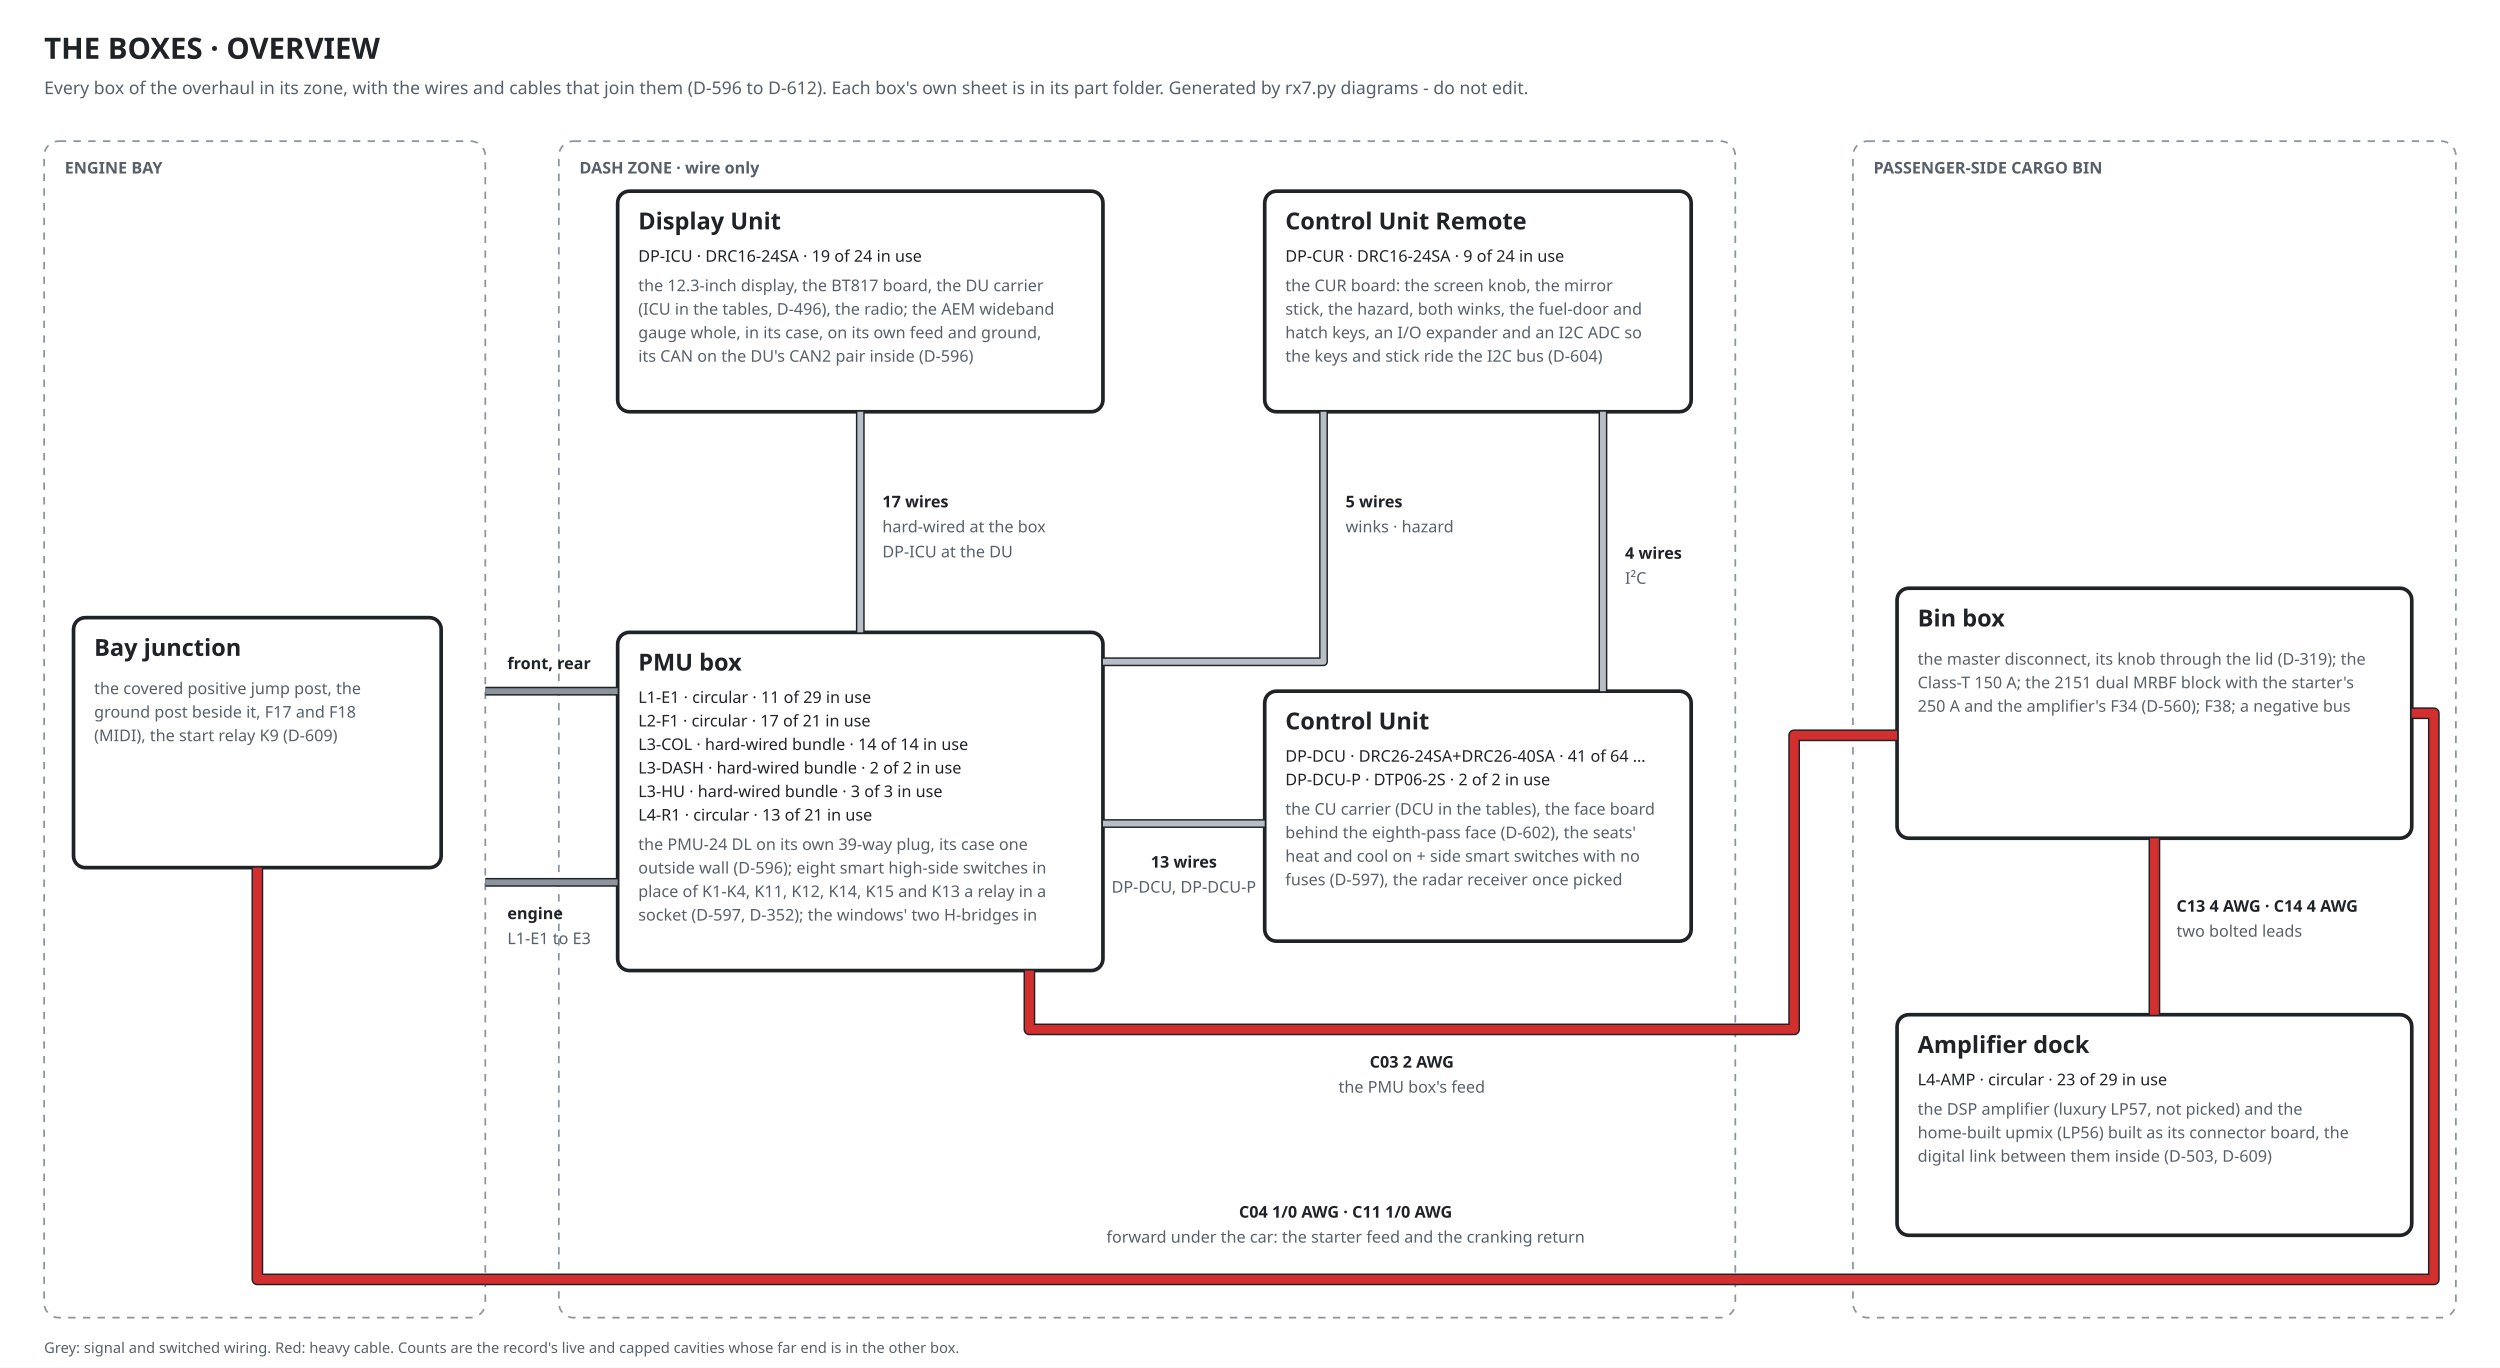
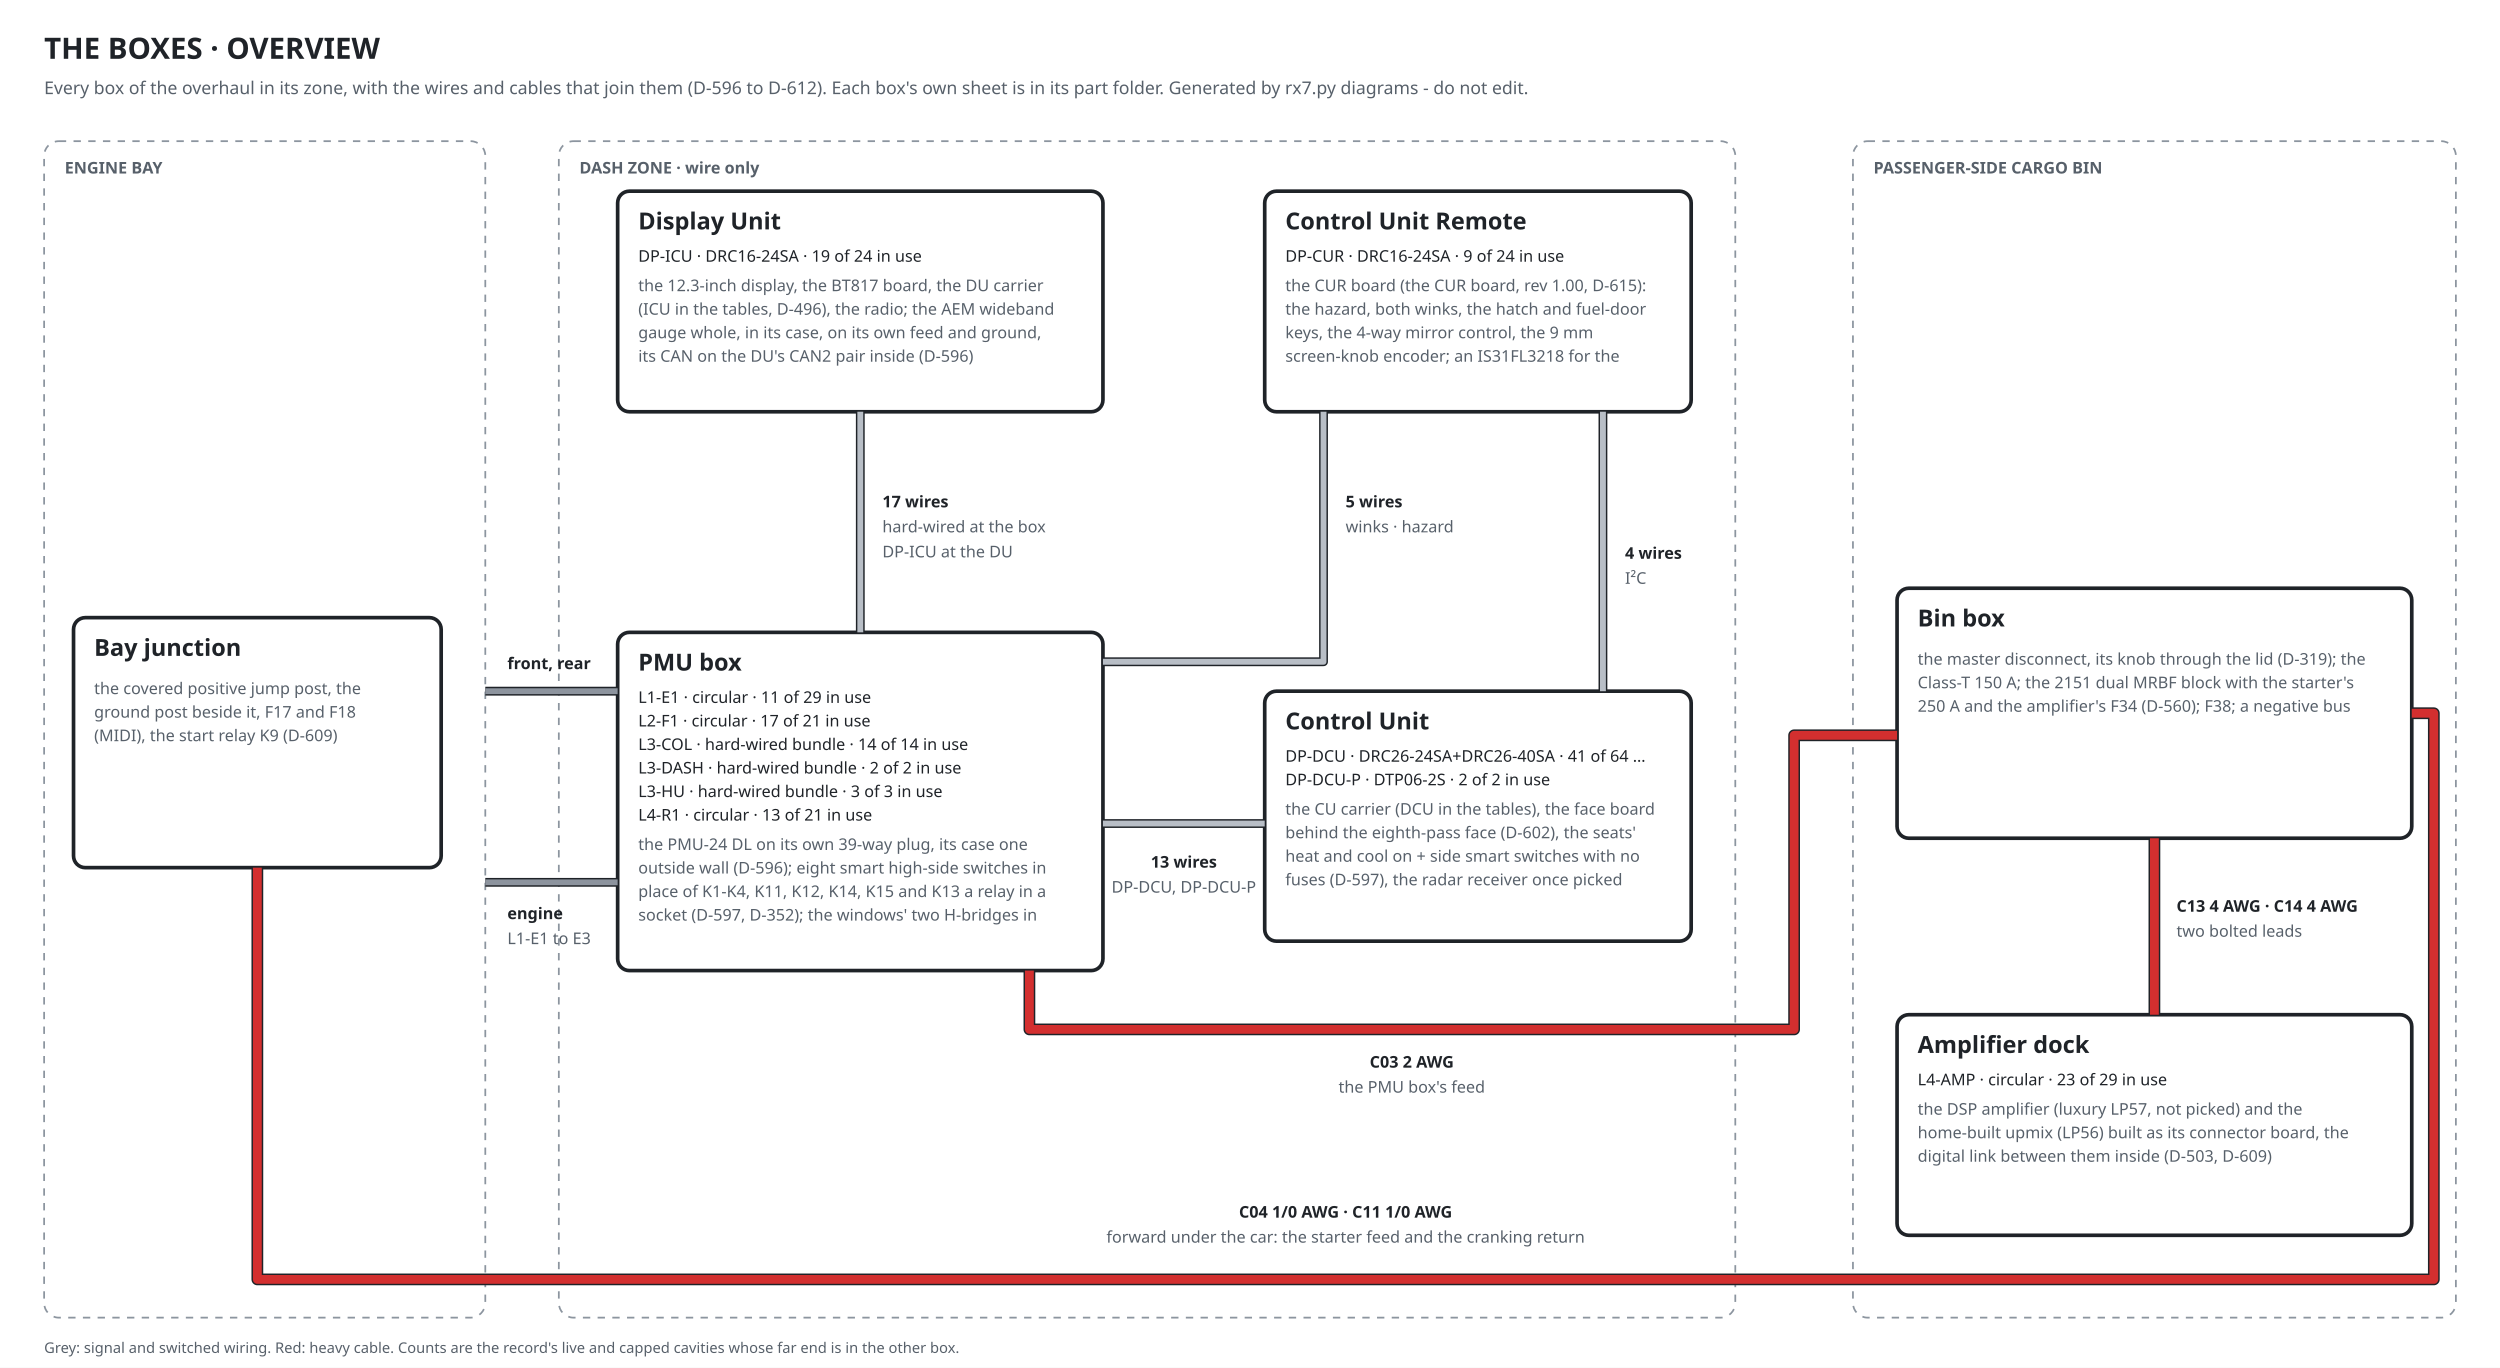
<svg xmlns="http://www.w3.org/2000/svg" width="1700" height="930" viewBox="0 0 1700 930" font-family="Noto Sans, sans-serif">
  <rect width="100%" height="100%" fill="#fff" />
  <text x="30.0" y="40.0" font-size="20" text-anchor="start" font-weight="700" fill="#1f2328">THE BOXES · OVERVIEW</text>
  <text x="30.0" y="64.0" font-size="12" text-anchor="start" font-weight="400" fill="#57606a">Every box of the overhaul in its zone, with the wires and cables that join them (D-596 to D-612). Each box's own sheet is in its part folder. Generated by rx7.py diagrams - do not edit.</text>
  <rect x="30.0" y="96.0" width="300.0" height="800.0" rx="10" fill="none" stroke="#8c959f" stroke-width="1.2" stroke-dasharray="5 5" />
  <text x="44.0" y="118.0" font-size="11" text-anchor="start" font-weight="700" fill="#57606a">ENGINE BAY</text>
  <rect x="380.0" y="96.0" width="800.0" height="800.0" rx="10" fill="none" stroke="#8c959f" stroke-width="1.2" stroke-dasharray="5 5" />
  <text x="394.0" y="118.0" font-size="11" text-anchor="start" font-weight="700" fill="#57606a">DASH ZONE · wire only</text>
  <rect x="1260.0" y="96.0" width="410.0" height="800.0" rx="10" fill="none" stroke="#8c959f" stroke-width="1.2" stroke-dasharray="5 5" />
  <text x="1274.0" y="118.0" font-size="11" text-anchor="start" font-weight="700" fill="#57606a">PASSENGER-SIDE CARGO BIN</text>
  <rect x="50.0" y="420.0" width="250.0" height="170.0" rx="8" fill="#fff" stroke="#1f2328" stroke-width="2.5" />
  <text x="64.0" y="446.0" font-size="16" text-anchor="start" font-weight="700" fill="#1f2328">Bay junction</text>
  <text x="64.0" y="472.0" font-size="11" text-anchor="start" font-weight="400" fill="#57606a">the covered positive jump post, the</text>
  <text x="64.0" y="488.0" font-size="11" text-anchor="start" font-weight="400" fill="#57606a">ground post beside it, F17 and F18</text>
  <text x="64.0" y="504.0" font-size="11" text-anchor="start" font-weight="400" fill="#57606a">(MIDI), the start relay K9 (D-609)</text>
  <rect x="420.0" y="130.0" width="330.0" height="150.0" rx="8" fill="#fff" stroke="#1f2328" stroke-width="2.5" />
  <text x="434.0" y="156.0" font-size="16" text-anchor="start" font-weight="700" fill="#1f2328">Display Unit</text>
  <text x="434.0" y="178.0" font-size="11" text-anchor="start" font-weight="400" fill="#1f2328">DP-ICU · DRC16-24SA · 19 of 24 in use</text>
  <text x="434.0" y="198.0" font-size="11" text-anchor="start" font-weight="400" fill="#57606a">the 12.3-inch display, the BT817 board, the DU carrier</text>
  <text x="434.0" y="214.0" font-size="11" text-anchor="start" font-weight="400" fill="#57606a">(ICU in the tables, D-496), the radio; the AEM wideband</text>
  <text x="434.0" y="230.0" font-size="11" text-anchor="start" font-weight="400" fill="#57606a">gauge whole, in its case, on its own feed and ground,</text>
  <text x="434.0" y="246.0" font-size="11" text-anchor="start" font-weight="400" fill="#57606a">its CAN on the DU's CAN2 pair inside (D-596)</text>
  <rect x="860.0" y="130.0" width="290.0" height="150.0" rx="8" fill="#fff" stroke="#1f2328" stroke-width="2.5" />
  <text x="874.0" y="156.0" font-size="16" text-anchor="start" font-weight="700" fill="#1f2328">Control Unit Remote</text>
  <text x="874.0" y="178.0" font-size="11" text-anchor="start" font-weight="400" fill="#1f2328">DP-CUR · DRC16-24SA · 9 of 24 in use</text>
-   <text x="874.0" y="198.0" font-size="11" text-anchor="start" font-weight="400" fill="#57606a">the CUR board: the screen knob, the mirror</text>
-   <text x="874.0" y="214.0" font-size="11" text-anchor="start" font-weight="400" fill="#57606a">stick, the hazard, both winks, the fuel-door and</text>
-   <text x="874.0" y="230.0" font-size="11" text-anchor="start" font-weight="400" fill="#57606a">hatch keys, an I/O expander and an I2C ADC so</text>
-   <text x="874.0" y="246.0" font-size="11" text-anchor="start" font-weight="400" fill="#57606a">the keys and stick ride the I2C bus (D-604)</text>
+   <text x="874.0" y="198.0" font-size="11" text-anchor="start" font-weight="400" fill="#57606a">the CUR board (the CUR board, rev 1.00, D-615):</text>
+   <text x="874.0" y="214.0" font-size="11" text-anchor="start" font-weight="400" fill="#57606a">the hazard, both winks, the hatch and fuel-door</text>
+   <text x="874.0" y="230.0" font-size="11" text-anchor="start" font-weight="400" fill="#57606a">keys, the 4-way mirror control, the 9 mm</text>
+   <text x="874.0" y="246.0" font-size="11" text-anchor="start" font-weight="400" fill="#57606a">screen-knob encoder; an IS31FL3218 for the</text>
  <rect x="420.0" y="430.0" width="330.0" height="230.0" rx="8" fill="#fff" stroke="#1f2328" stroke-width="2.5" />
  <text x="434.0" y="456.0" font-size="16" text-anchor="start" font-weight="700" fill="#1f2328">PMU box</text>
  <text x="434.0" y="478.0" font-size="11" text-anchor="start" font-weight="400" fill="#1f2328">L1-E1 · circular · 11 of 29 in use</text>
  <text x="434.0" y="494.0" font-size="11" text-anchor="start" font-weight="400" fill="#1f2328">L2-F1 · circular · 17 of 21 in use</text>
  <text x="434.0" y="510.0" font-size="11" text-anchor="start" font-weight="400" fill="#1f2328">L3-COL · hard-wired bundle · 14 of 14 in use</text>
  <text x="434.0" y="526.0" font-size="11" text-anchor="start" font-weight="400" fill="#1f2328">L3-DASH · hard-wired bundle · 2 of 2 in use</text>
  <text x="434.0" y="542.0" font-size="11" text-anchor="start" font-weight="400" fill="#1f2328">L3-HU · hard-wired bundle · 3 of 3 in use</text>
  <text x="434.0" y="558.0" font-size="11" text-anchor="start" font-weight="400" fill="#1f2328">L4-R1 · circular · 13 of 21 in use</text>
  <text x="434.0" y="578.0" font-size="11" text-anchor="start" font-weight="400" fill="#57606a">the PMU-24 DL on its own 39-way plug, its case one</text>
  <text x="434.0" y="594.0" font-size="11" text-anchor="start" font-weight="400" fill="#57606a">outside wall (D-596); eight smart high-side switches in</text>
  <text x="434.0" y="610.0" font-size="11" text-anchor="start" font-weight="400" fill="#57606a">place of K1-K4, K11, K12, K14, K15 and K13 a relay in a</text>
  <text x="434.0" y="626.0" font-size="11" text-anchor="start" font-weight="400" fill="#57606a">socket (D-597, D-352); the windows' two H-bridges in</text>
  <rect x="860.0" y="470.0" width="290.0" height="170.0" rx="8" fill="#fff" stroke="#1f2328" stroke-width="2.5" />
  <text x="874.0" y="496.0" font-size="16" text-anchor="start" font-weight="700" fill="#1f2328">Control Unit</text>
  <text x="874.0" y="518.0" font-size="11" text-anchor="start" font-weight="400" fill="#1f2328">DP-DCU · DRC26-24SA+DRC26-40SA · 41 of 64 …</text>
  <text x="874.0" y="534.0" font-size="11" text-anchor="start" font-weight="400" fill="#1f2328">DP-DCU-P · DTP06-2S · 2 of 2 in use</text>
  <text x="874.0" y="554.0" font-size="11" text-anchor="start" font-weight="400" fill="#57606a">the CU carrier (DCU in the tables), the face board</text>
  <text x="874.0" y="570.0" font-size="11" text-anchor="start" font-weight="400" fill="#57606a">behind the eighth-pass face (D-602), the seats'</text>
  <text x="874.0" y="586.0" font-size="11" text-anchor="start" font-weight="400" fill="#57606a">heat and cool on + side smart switches with no</text>
  <text x="874.0" y="602.0" font-size="11" text-anchor="start" font-weight="400" fill="#57606a">fuses (D-597), the radar receiver once picked</text>
  <rect x="1290.0" y="400.0" width="350.0" height="170.0" rx="8" fill="#fff" stroke="#1f2328" stroke-width="2.5" />
  <text x="1304.0" y="426.0" font-size="16" text-anchor="start" font-weight="700" fill="#1f2328">Bin box</text>
  <text x="1304.0" y="452.0" font-size="11" text-anchor="start" font-weight="400" fill="#57606a">the master disconnect, its knob through the lid (D-319); the</text>
  <text x="1304.0" y="468.0" font-size="11" text-anchor="start" font-weight="400" fill="#57606a">Class-T 150 A; the 2151 dual MRBF block with the starter's</text>
  <text x="1304.0" y="484.0" font-size="11" text-anchor="start" font-weight="400" fill="#57606a">250 A and the amplifier's F34 (D-560); F38; a negative bus</text>
  <rect x="1290.0" y="690.0" width="350.0" height="150.0" rx="8" fill="#fff" stroke="#1f2328" stroke-width="2.5" />
  <text x="1304.0" y="716.0" font-size="16" text-anchor="start" font-weight="700" fill="#1f2328">Amplifier dock</text>
  <text x="1304.0" y="738.0" font-size="11" text-anchor="start" font-weight="400" fill="#1f2328">L4-AMP · circular · 23 of 29 in use</text>
  <text x="1304.0" y="758.0" font-size="11" text-anchor="start" font-weight="400" fill="#57606a">the DSP amplifier (luxury LP57, not picked) and the</text>
  <text x="1304.0" y="774.0" font-size="11" text-anchor="start" font-weight="400" fill="#57606a">home-built upmix (LP56) built as its connector board, the</text>
  <text x="1304.0" y="790.0" font-size="11" text-anchor="start" font-weight="400" fill="#57606a">digital link between them inside (D-503, D-609)</text>
  <path d="M585.0,430.0 L585.0,280.0" fill="none" stroke="#1f2328" stroke-width="6" stroke-linejoin="round" />
  <path d="M585.0,430.0 L585.0,280.0" fill="none" stroke="#b8bec6" stroke-width="4" stroke-linejoin="round" />
  <text x="600.0" y="345.0" font-size="11" text-anchor="start" font-weight="700" fill="#1f2328">17 wires</text>
  <text x="600.0" y="362.0" font-size="11" text-anchor="start" font-weight="400" fill="#57606a">hard-wired at the box</text>
  <text x="600.0" y="379.0" font-size="11" text-anchor="start" font-weight="400" fill="#57606a">DP-ICU at the DU</text>
  <path d="M750.0,560.0 L860.0,560.0" fill="none" stroke="#1f2328" stroke-width="6" stroke-linejoin="round" />
  <path d="M750.0,560.0 L860.0,560.0" fill="none" stroke="#b8bec6" stroke-width="4" stroke-linejoin="round" />
  <text x="805.0" y="590.0" font-size="11" text-anchor="middle" font-weight="700" fill="#1f2328">13 wires</text>
  <text x="805.0" y="607.0" font-size="11" text-anchor="middle" font-weight="400" fill="#57606a">DP-DCU, DP-DCU-P</text>
  <path d="M750.0,450.0 L900.0,450.0 L900.0,280.0" fill="none" stroke="#1f2328" stroke-width="6" stroke-linejoin="round" />
  <path d="M750.0,450.0 L900.0,450.0 L900.0,280.0" fill="none" stroke="#b8bec6" stroke-width="4" stroke-linejoin="round" />
  <text x="915.0" y="345.0" font-size="11" text-anchor="start" font-weight="700" fill="#1f2328">5 wires</text>
  <text x="915.0" y="362.0" font-size="11" text-anchor="start" font-weight="400" fill="#57606a">winks · hazard</text>
  <path d="M1090.0,470.0 L1090.0,280.0" fill="none" stroke="#1f2328" stroke-width="6" stroke-linejoin="round" />
  <path d="M1090.0,470.0 L1090.0,280.0" fill="none" stroke="#b8bec6" stroke-width="4" stroke-linejoin="round" />
  <text x="1105.0" y="380.0" font-size="11" text-anchor="start" font-weight="700" fill="#1f2328">4 wires</text>
  <text x="1105.0" y="397.0" font-size="11" text-anchor="start" font-weight="400" fill="#57606a">I²C</text>
  <path d="M700.0,660.0 L700.0,700.0 L1220.0,700.0 L1220.0,500.0 L1290.0,500.0" fill="none" stroke="#1f2328" stroke-width="8" stroke-linejoin="round" />
  <path d="M700.0,660.0 L700.0,700.0 L1220.0,700.0 L1220.0,500.0 L1290.0,500.0" fill="none" stroke="#d32f2f" stroke-width="6" stroke-linejoin="round" />
  <text x="960.0" y="726.0" font-size="11" text-anchor="middle" font-weight="700" fill="#1f2328">C03 2 AWG</text>
  <text x="960.0" y="743.0" font-size="11" text-anchor="middle" font-weight="400" fill="#57606a">the PMU box's feed</text>
  <path d="M1465.0,570.0 L1465.0,690.0" fill="none" stroke="#1f2328" stroke-width="8" stroke-linejoin="round" />
  <path d="M1465.0,570.0 L1465.0,690.0" fill="none" stroke="#d32f2f" stroke-width="6" stroke-linejoin="round" />
  <text x="1480.0" y="620.0" font-size="11" text-anchor="start" font-weight="700" fill="#1f2328">C13 4 AWG · C14 4 AWG</text>
  <text x="1480.0" y="637.0" font-size="11" text-anchor="start" font-weight="400" fill="#57606a">two bolted leads</text>
  <path d="M175.0,590.0 L175.0,870.0 L1655.0,870.0 L1655.0,485.0 L1640.0,485.0" fill="none" stroke="#1f2328" stroke-width="8" stroke-linejoin="round" />
  <path d="M175.0,590.0 L175.0,870.0 L1655.0,870.0 L1655.0,485.0 L1640.0,485.0" fill="none" stroke="#d32f2f" stroke-width="6" stroke-linejoin="round" />
  <text x="915.0" y="828.0" font-size="11" text-anchor="middle" font-weight="700" fill="#1f2328">C04 1/0 AWG · C11 1/0 AWG</text>
  <text x="915.0" y="845.0" font-size="11" text-anchor="middle" font-weight="400" fill="#57606a">forward under the car: the starter feed and the cranking return</text>
  <path d="M420.0,600.0 L330.0,600.0" fill="none" stroke="#1f2328" stroke-width="6" stroke-linejoin="round" />
  <path d="M420.0,600.0 L330.0,600.0" fill="none" stroke="#8d949e" stroke-width="4" stroke-linejoin="round" />
  <text x="345.0" y="625.0" font-size="11" text-anchor="start" font-weight="700" fill="#1f2328">engine</text>
  <text x="345.0" y="642.0" font-size="11" text-anchor="start" font-weight="400" fill="#57606a">L1-E1 to E3</text>
  <path d="M420.0,470.0 L330.0,470.0" fill="none" stroke="#1f2328" stroke-width="6" stroke-linejoin="round" />
  <path d="M420.0,470.0 L330.0,470.0" fill="none" stroke="#8d949e" stroke-width="4" stroke-linejoin="round" />
  <text x="345.0" y="455.0" font-size="11" text-anchor="start" font-weight="700" fill="#1f2328">front, rear</text>
  <text x="30.0" y="920.0" font-size="10" text-anchor="start" font-weight="400" fill="#57606a">Grey: signal and switched wiring. Red: heavy cable. Counts are the record's live and capped cavities whose far end is in the other box.</text>
</svg>
